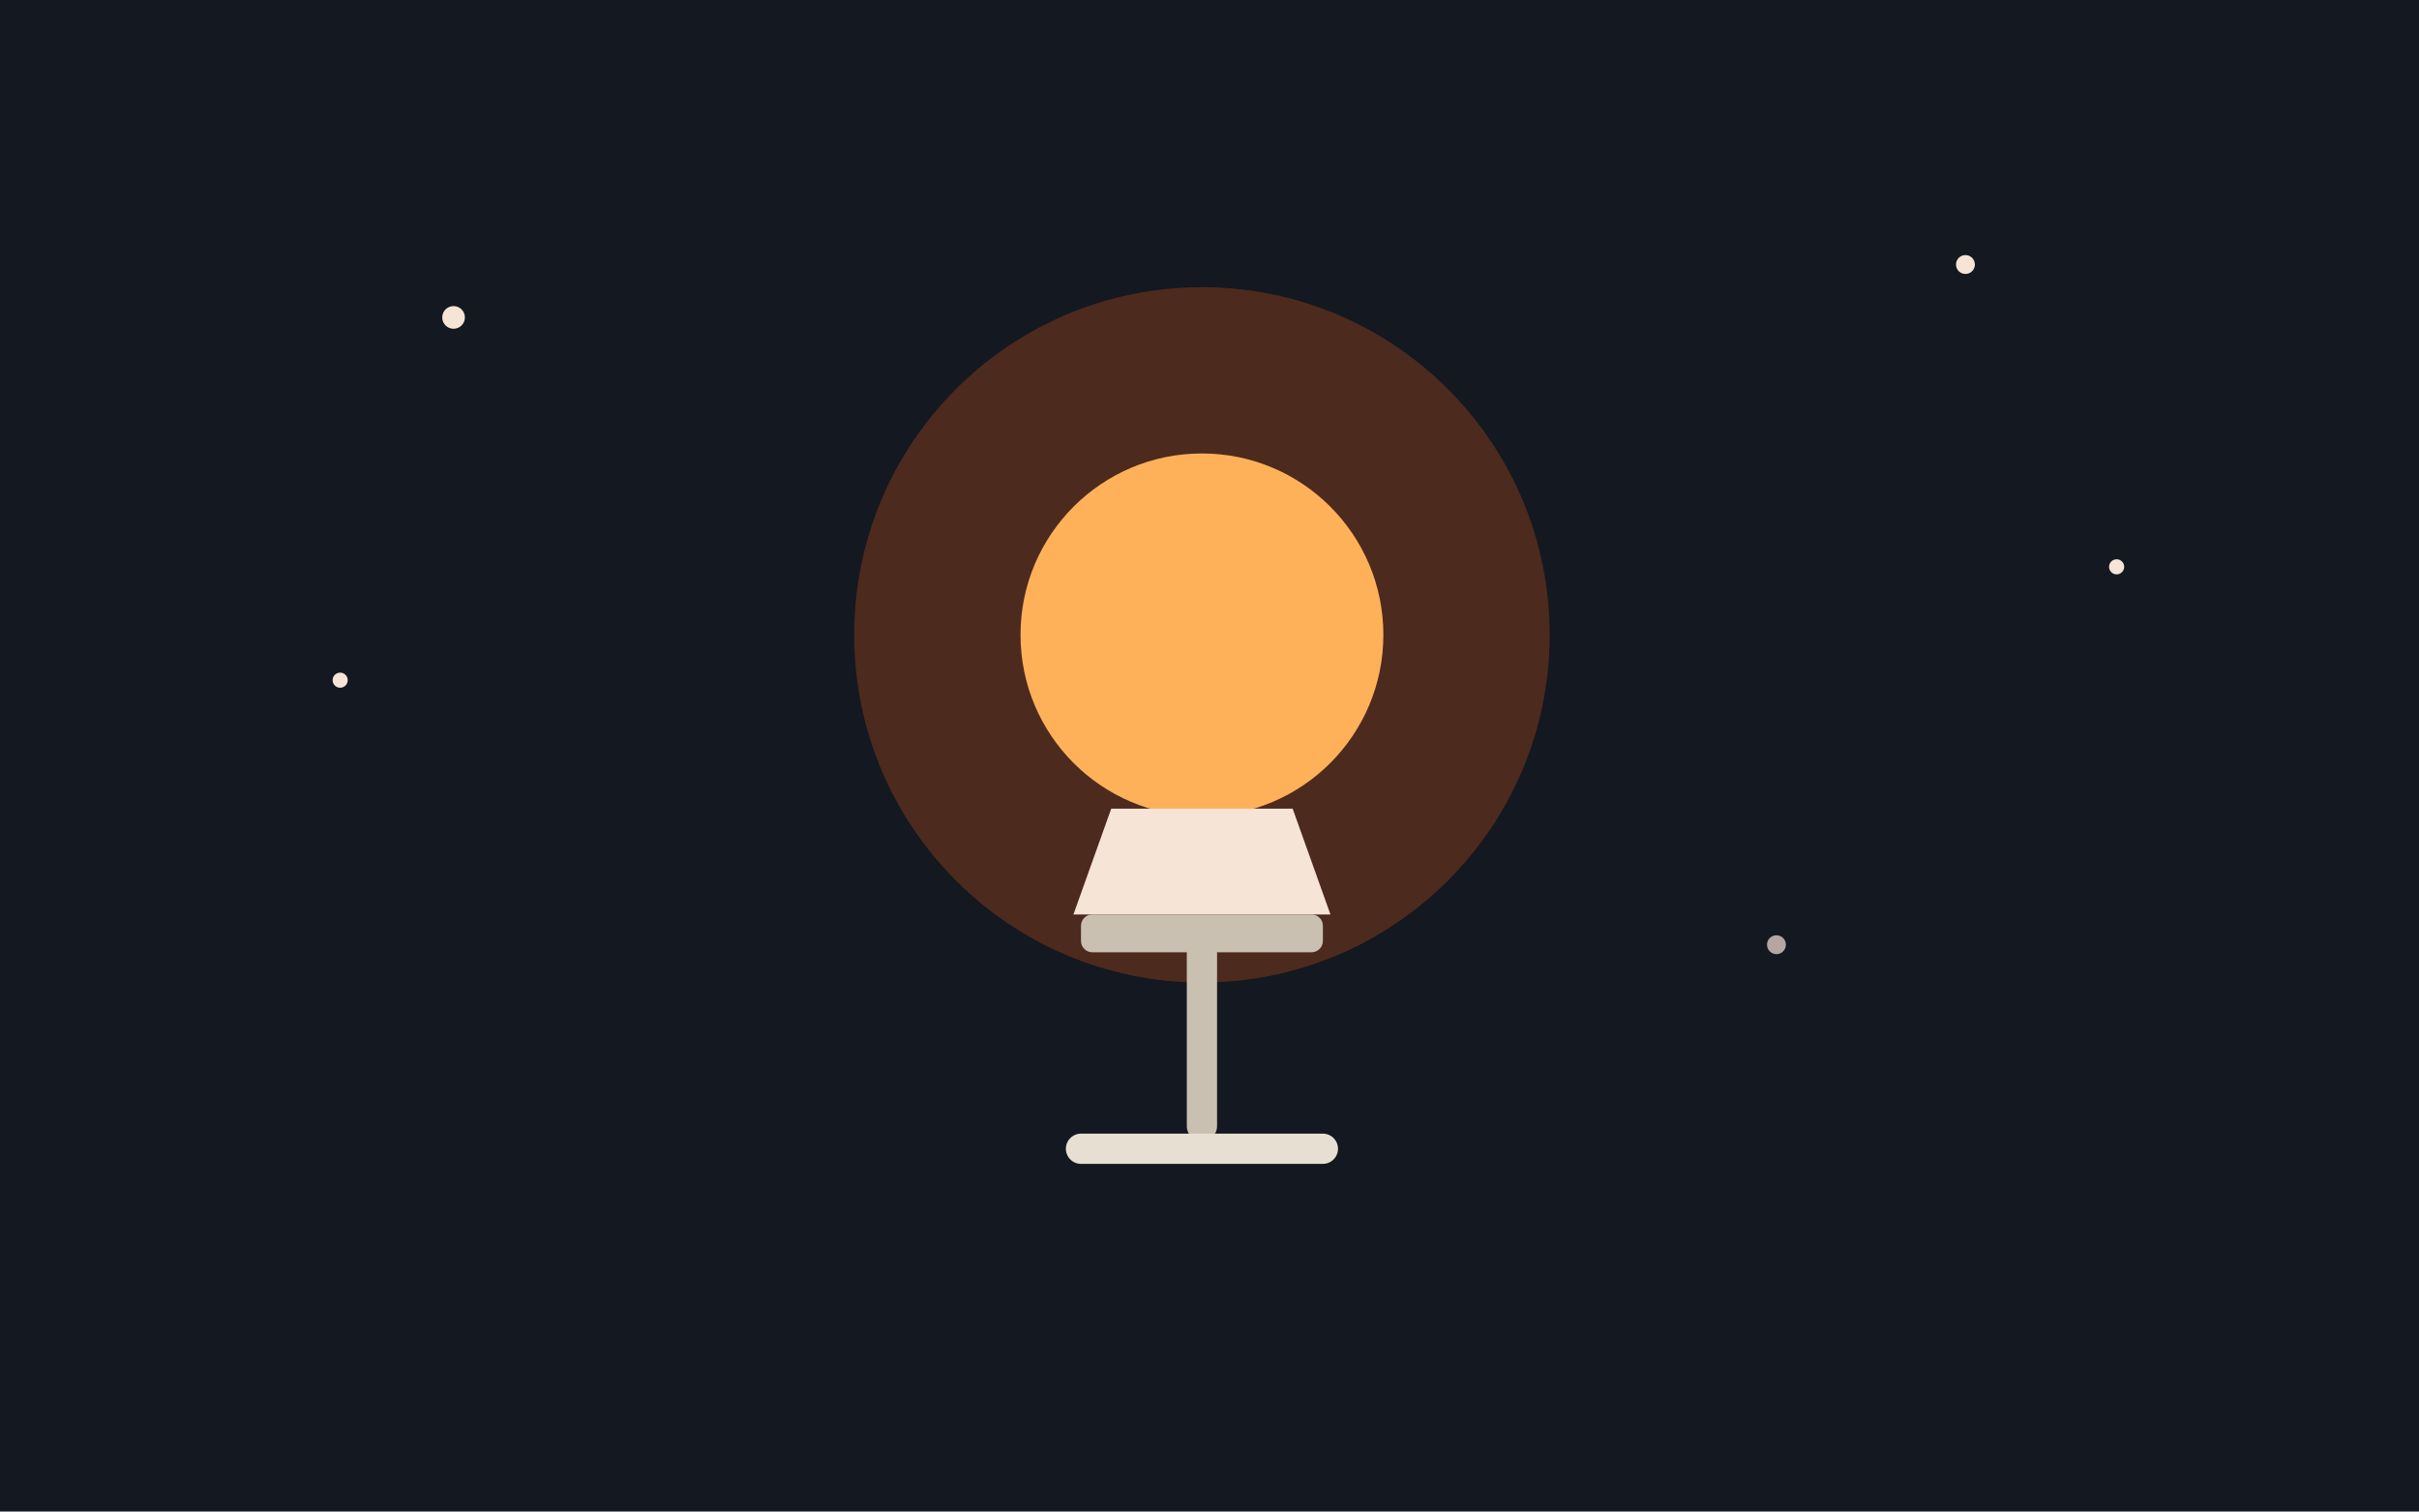
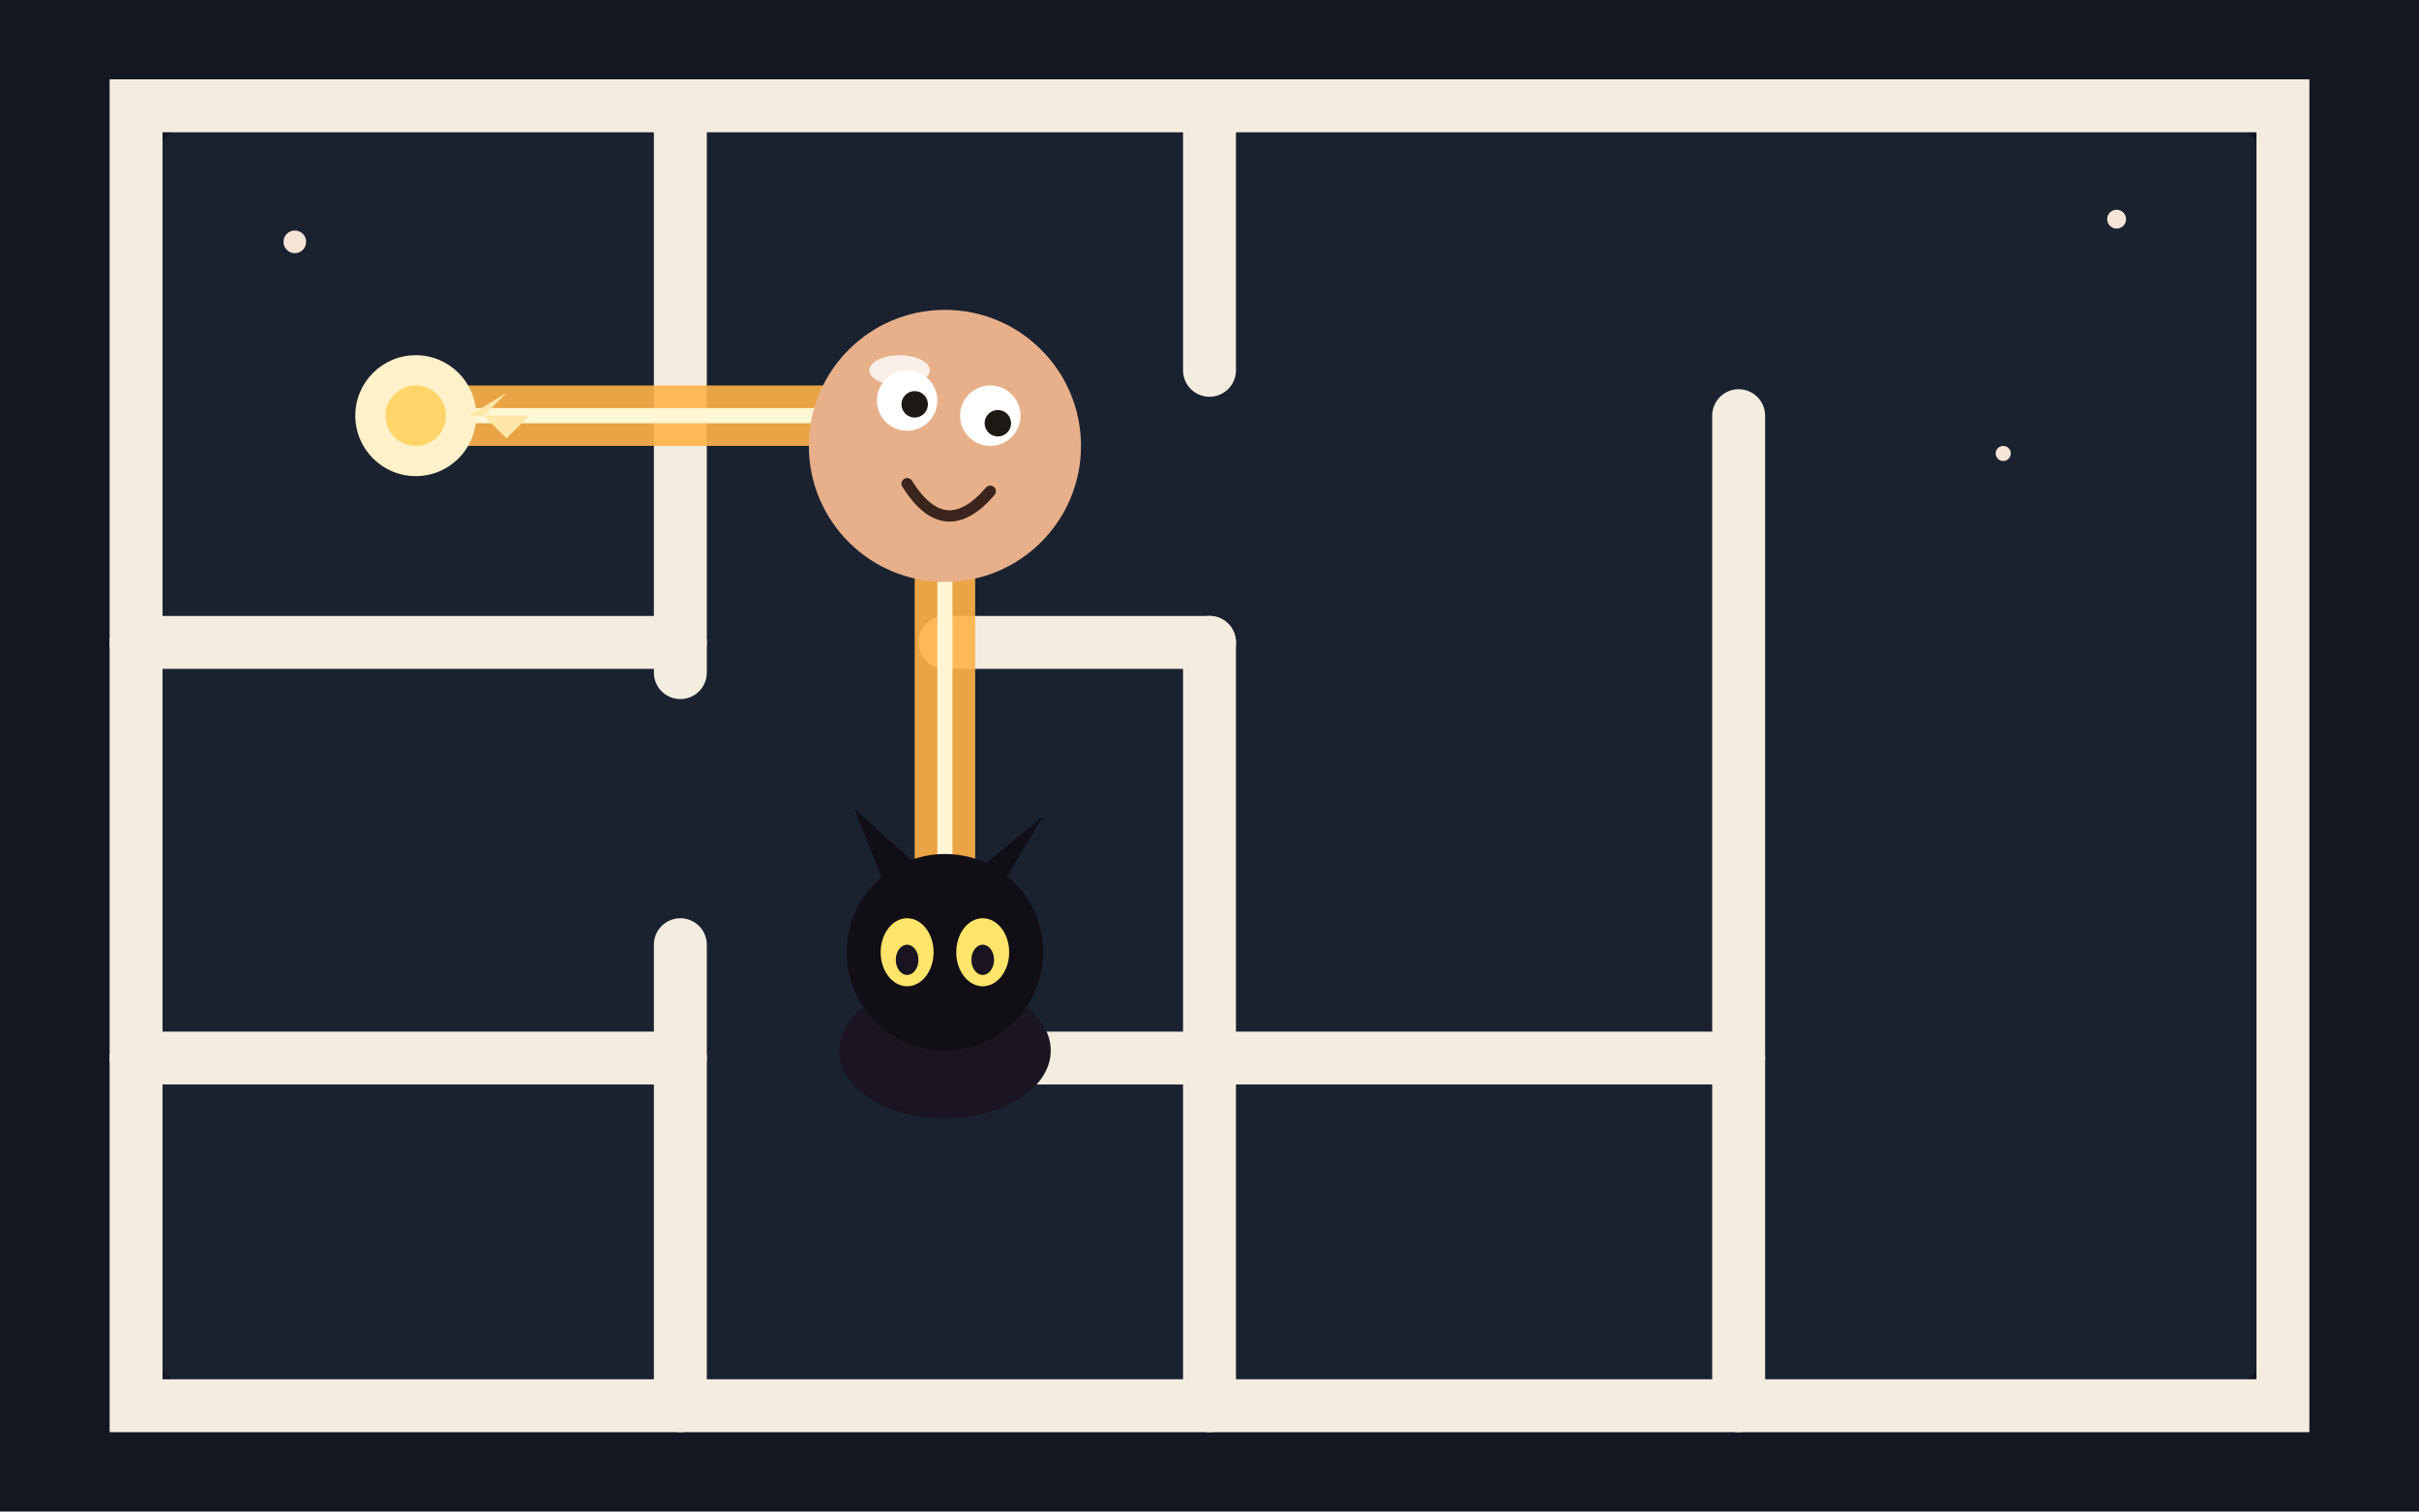
<svg xmlns="http://www.w3.org/2000/svg" viewBox="0 0 640 400" fill="none">
-   <rect width="640" height="400" fill="#141820" />
-   <circle cx="318" cy="168" r="92" fill="#E25B1A" opacity="0.28" />
-   <circle cx="318" cy="168" r="48" fill="#FFB15A" />
-   <path d="M294 214h48l10 28h-68l10-28Z" fill="#F6E4D6" />
-   <rect x="286" y="242" width="64" height="10" rx="3" fill="#C9C0B2" />
-   <path d="M318 252v46" stroke="#C9C0B2" stroke-width="8" stroke-linecap="round" />
-   <path d="M286 304h64" stroke="#E7E0D2" stroke-width="8" stroke-linecap="round" />
-   <circle cx="120" cy="84" r="3" fill="#F6E4D6" />
-   <circle cx="520" cy="70" r="2.5" fill="#F6E4D6" />
-   <circle cx="560" cy="150" r="2" fill="#F6E4D6" />
-   <circle cx="90" cy="180" r="2" fill="#F6E4D6" />
-   <circle cx="470" cy="250" r="2.5" fill="#F6E4D6" opacity="0.7" />
+   <rect width="640" height="400" fill="#121722" />
+   <rect x="36" y="28" width="568" height="344" rx="28" fill="#1a2230" />
+   <g stroke="#f4ecdf" stroke-width="14" stroke-linecap="round">
+     <path d="M36 28h568v344H36z" />
+     <path d="M180 28v150M180 250v122" />
+     <path d="M320 28v70M320 170v202" />
+     <path d="M460 110v262" />
+     <path d="M36 170h144M250 170h70" />
+     <path d="M36 280h144M250 280h210" />
+   </g>
+   <path d="M110 110 H250 V236" stroke="#ffb347" stroke-width="16" stroke-linecap="round" stroke-linejoin="round" opacity="0.9" />
+   <path d="M110 110 H250 V236" stroke="#fff6d4" stroke-width="4" stroke-linecap="round" stroke-linejoin="round" />
+   <circle cx="110" cy="110" r="16" fill="#fff1c9" />
+   <circle cx="110" cy="110" r="8" fill="#ffd56a" />
+   <path d="M124 110h16l-6 6-6-6 6-6z" fill="#ffe7a8" />
+   <g transform="translate(250 118)">
+     <circle r="36" fill="#e7b08a" />
+     <circle cx="-10" cy="-12" r="8" fill="#fff" />
+     <circle cx="12" cy="-8" r="8" fill="#fff" />
+     <circle cx="-8" cy="-11" r="3.5" fill="#1c1915" />
+     <circle cx="14" cy="-6" r="3.5" fill="#1c1915" />
+     <path d="M-10 10 q10 16 22 2" stroke="#3a241c" stroke-width="3" stroke-linecap="round" />
+     <ellipse cx="-12" cy="-20" rx="8" ry="4" fill="#fff" opacity="0.8" />
+   </g>
+   <g transform="translate(250 250)">
+     <ellipse cx="0" cy="28" rx="28" ry="18" fill="#1b1522" />
+     <circle cy="2" r="26" fill="#120e16" />
+     <path d="M-16 -16 L-24 -36 L-4 -18 Z" fill="#120e16" />
+     <path d="M14 -14 L26 -34 L4 -16 Z" fill="#120e16" />
+     <ellipse cx="-10" cy="2" rx="7" ry="9" fill="#ffe56a" />
+     <ellipse cx="10" cy="2" rx="7" ry="9" fill="#ffe56a" />
+     <ellipse cx="-10" cy="4" rx="3" ry="4" fill="#1a1420" />
+     <ellipse cx="10" cy="4" rx="3" ry="4" fill="#1a1420" />
+   </g>
+   <circle cx="78" cy="64" r="3" fill="#f6e4d6" />
+   <circle cx="560" cy="58" r="2.5" fill="#f6e4d6" />
+   <circle cx="530" cy="120" r="2" fill="#f6e4d6" />
</svg>
